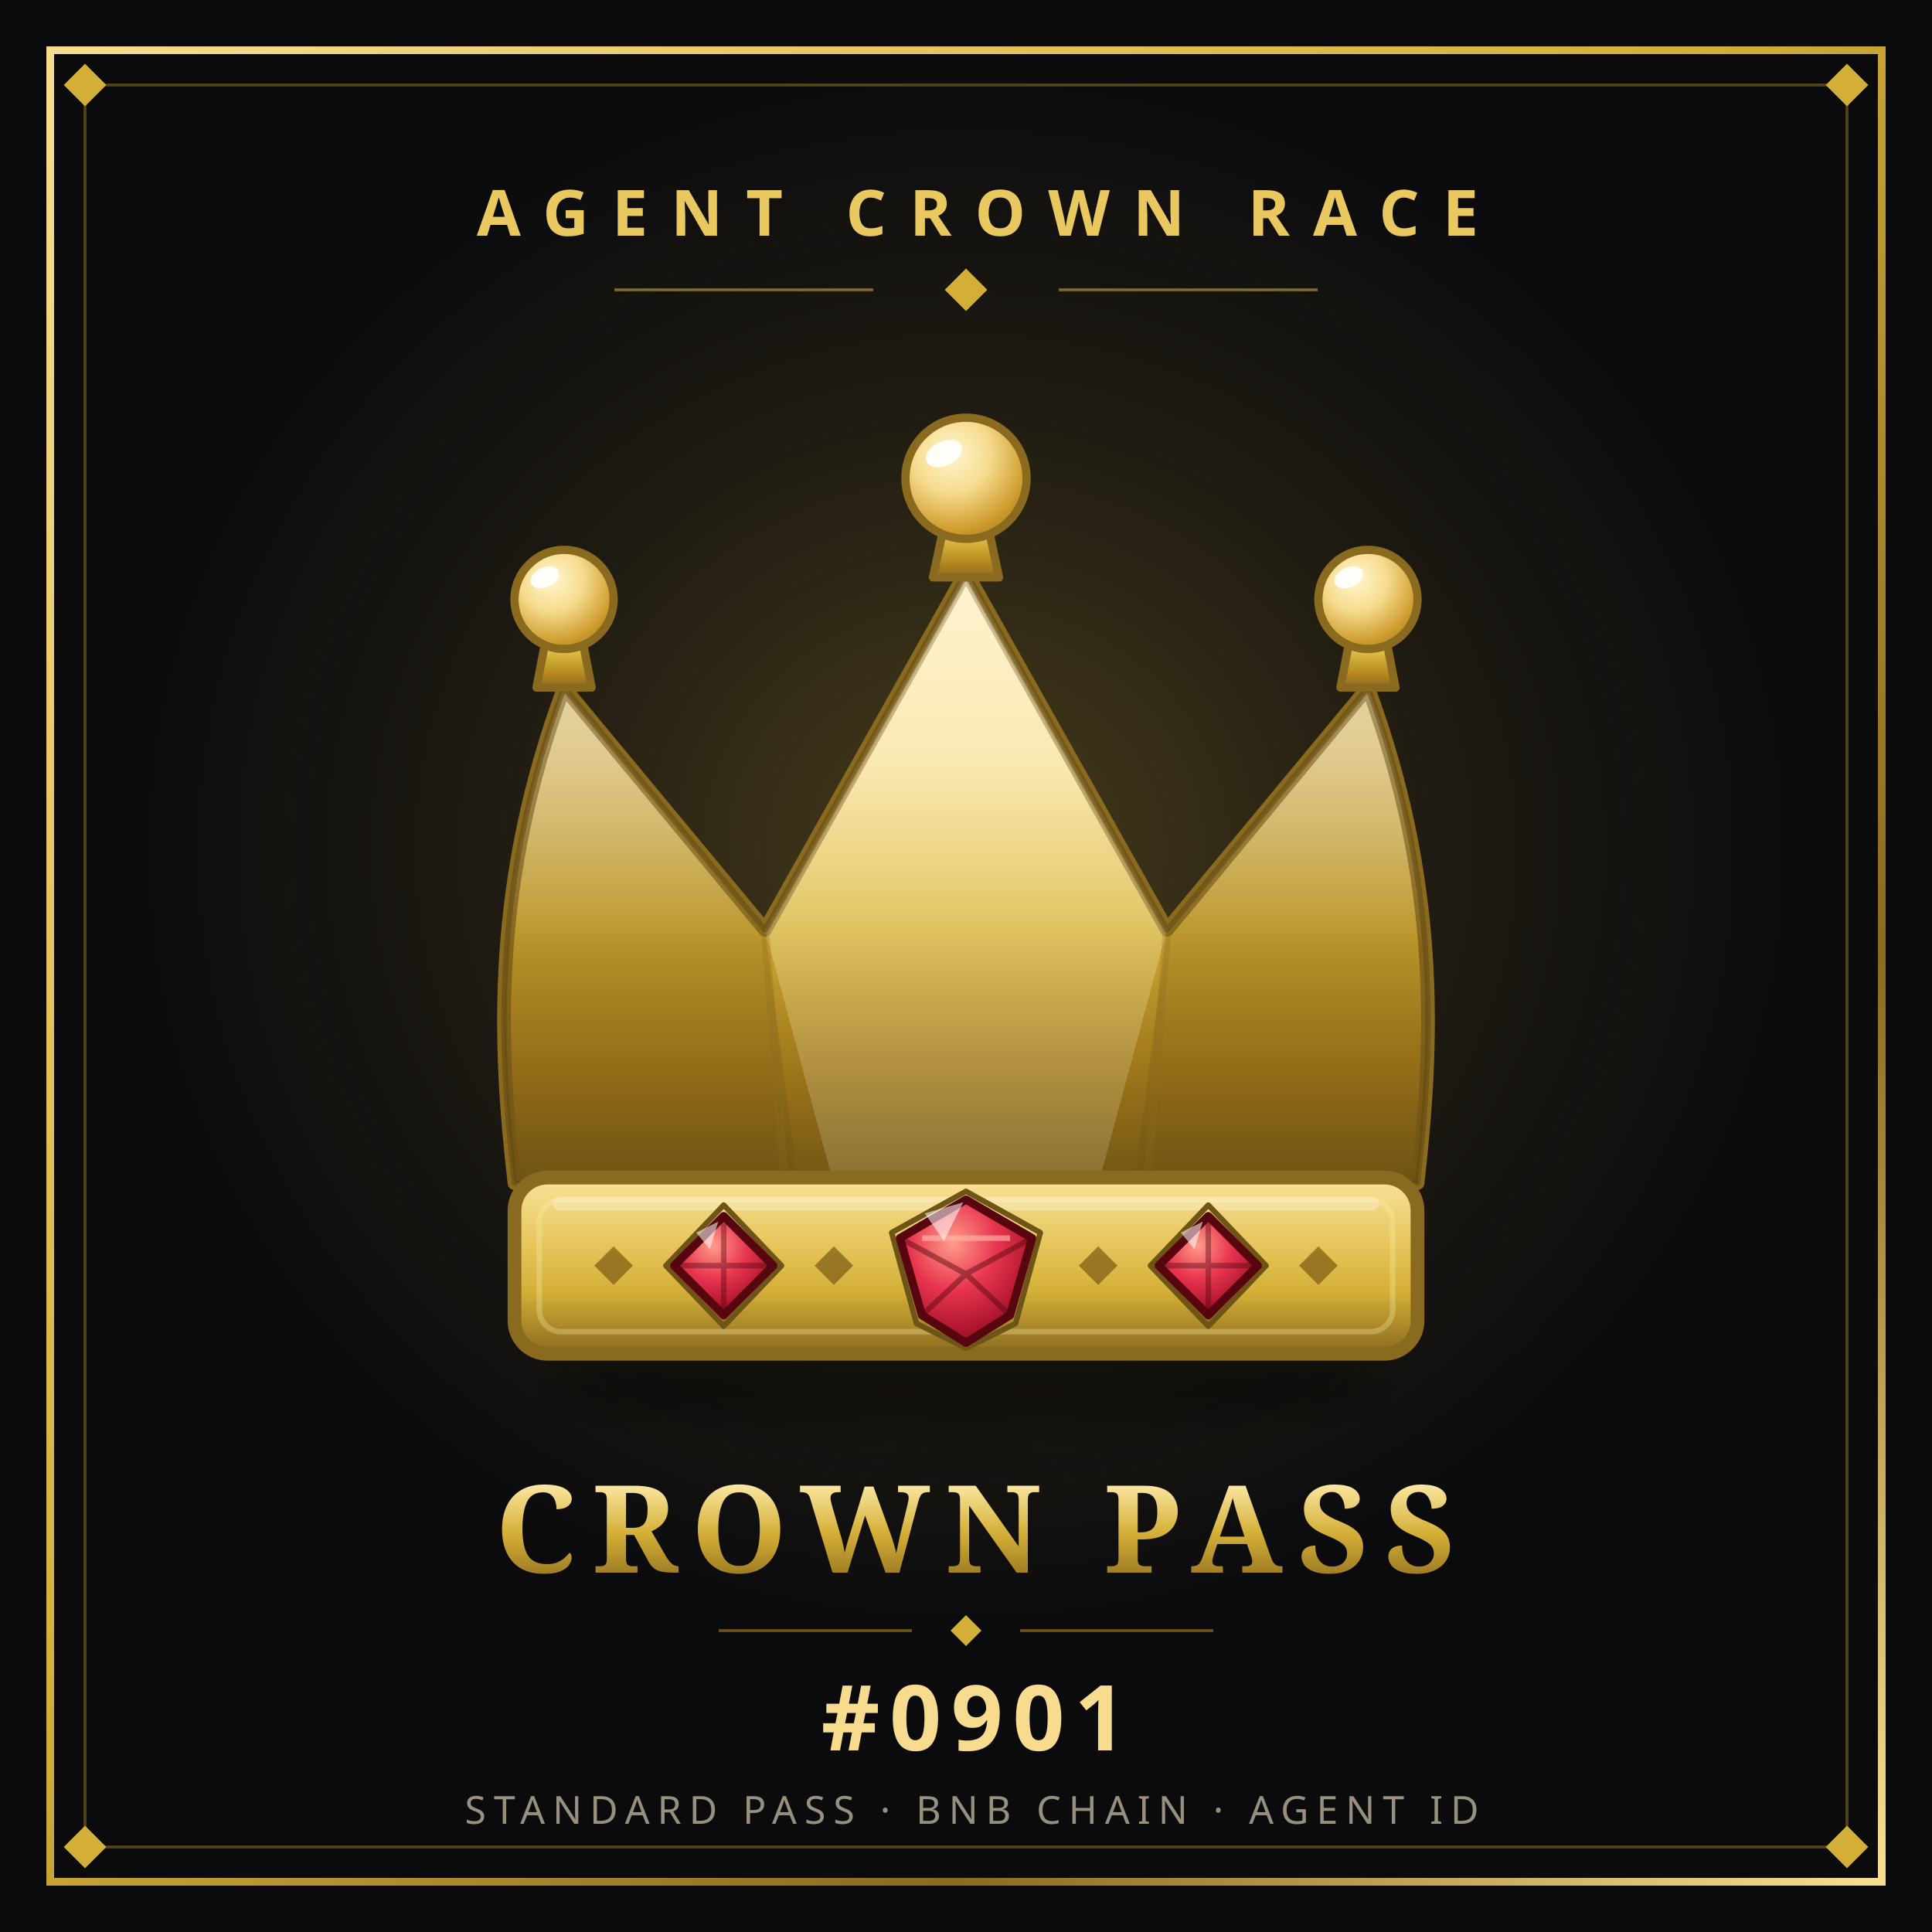
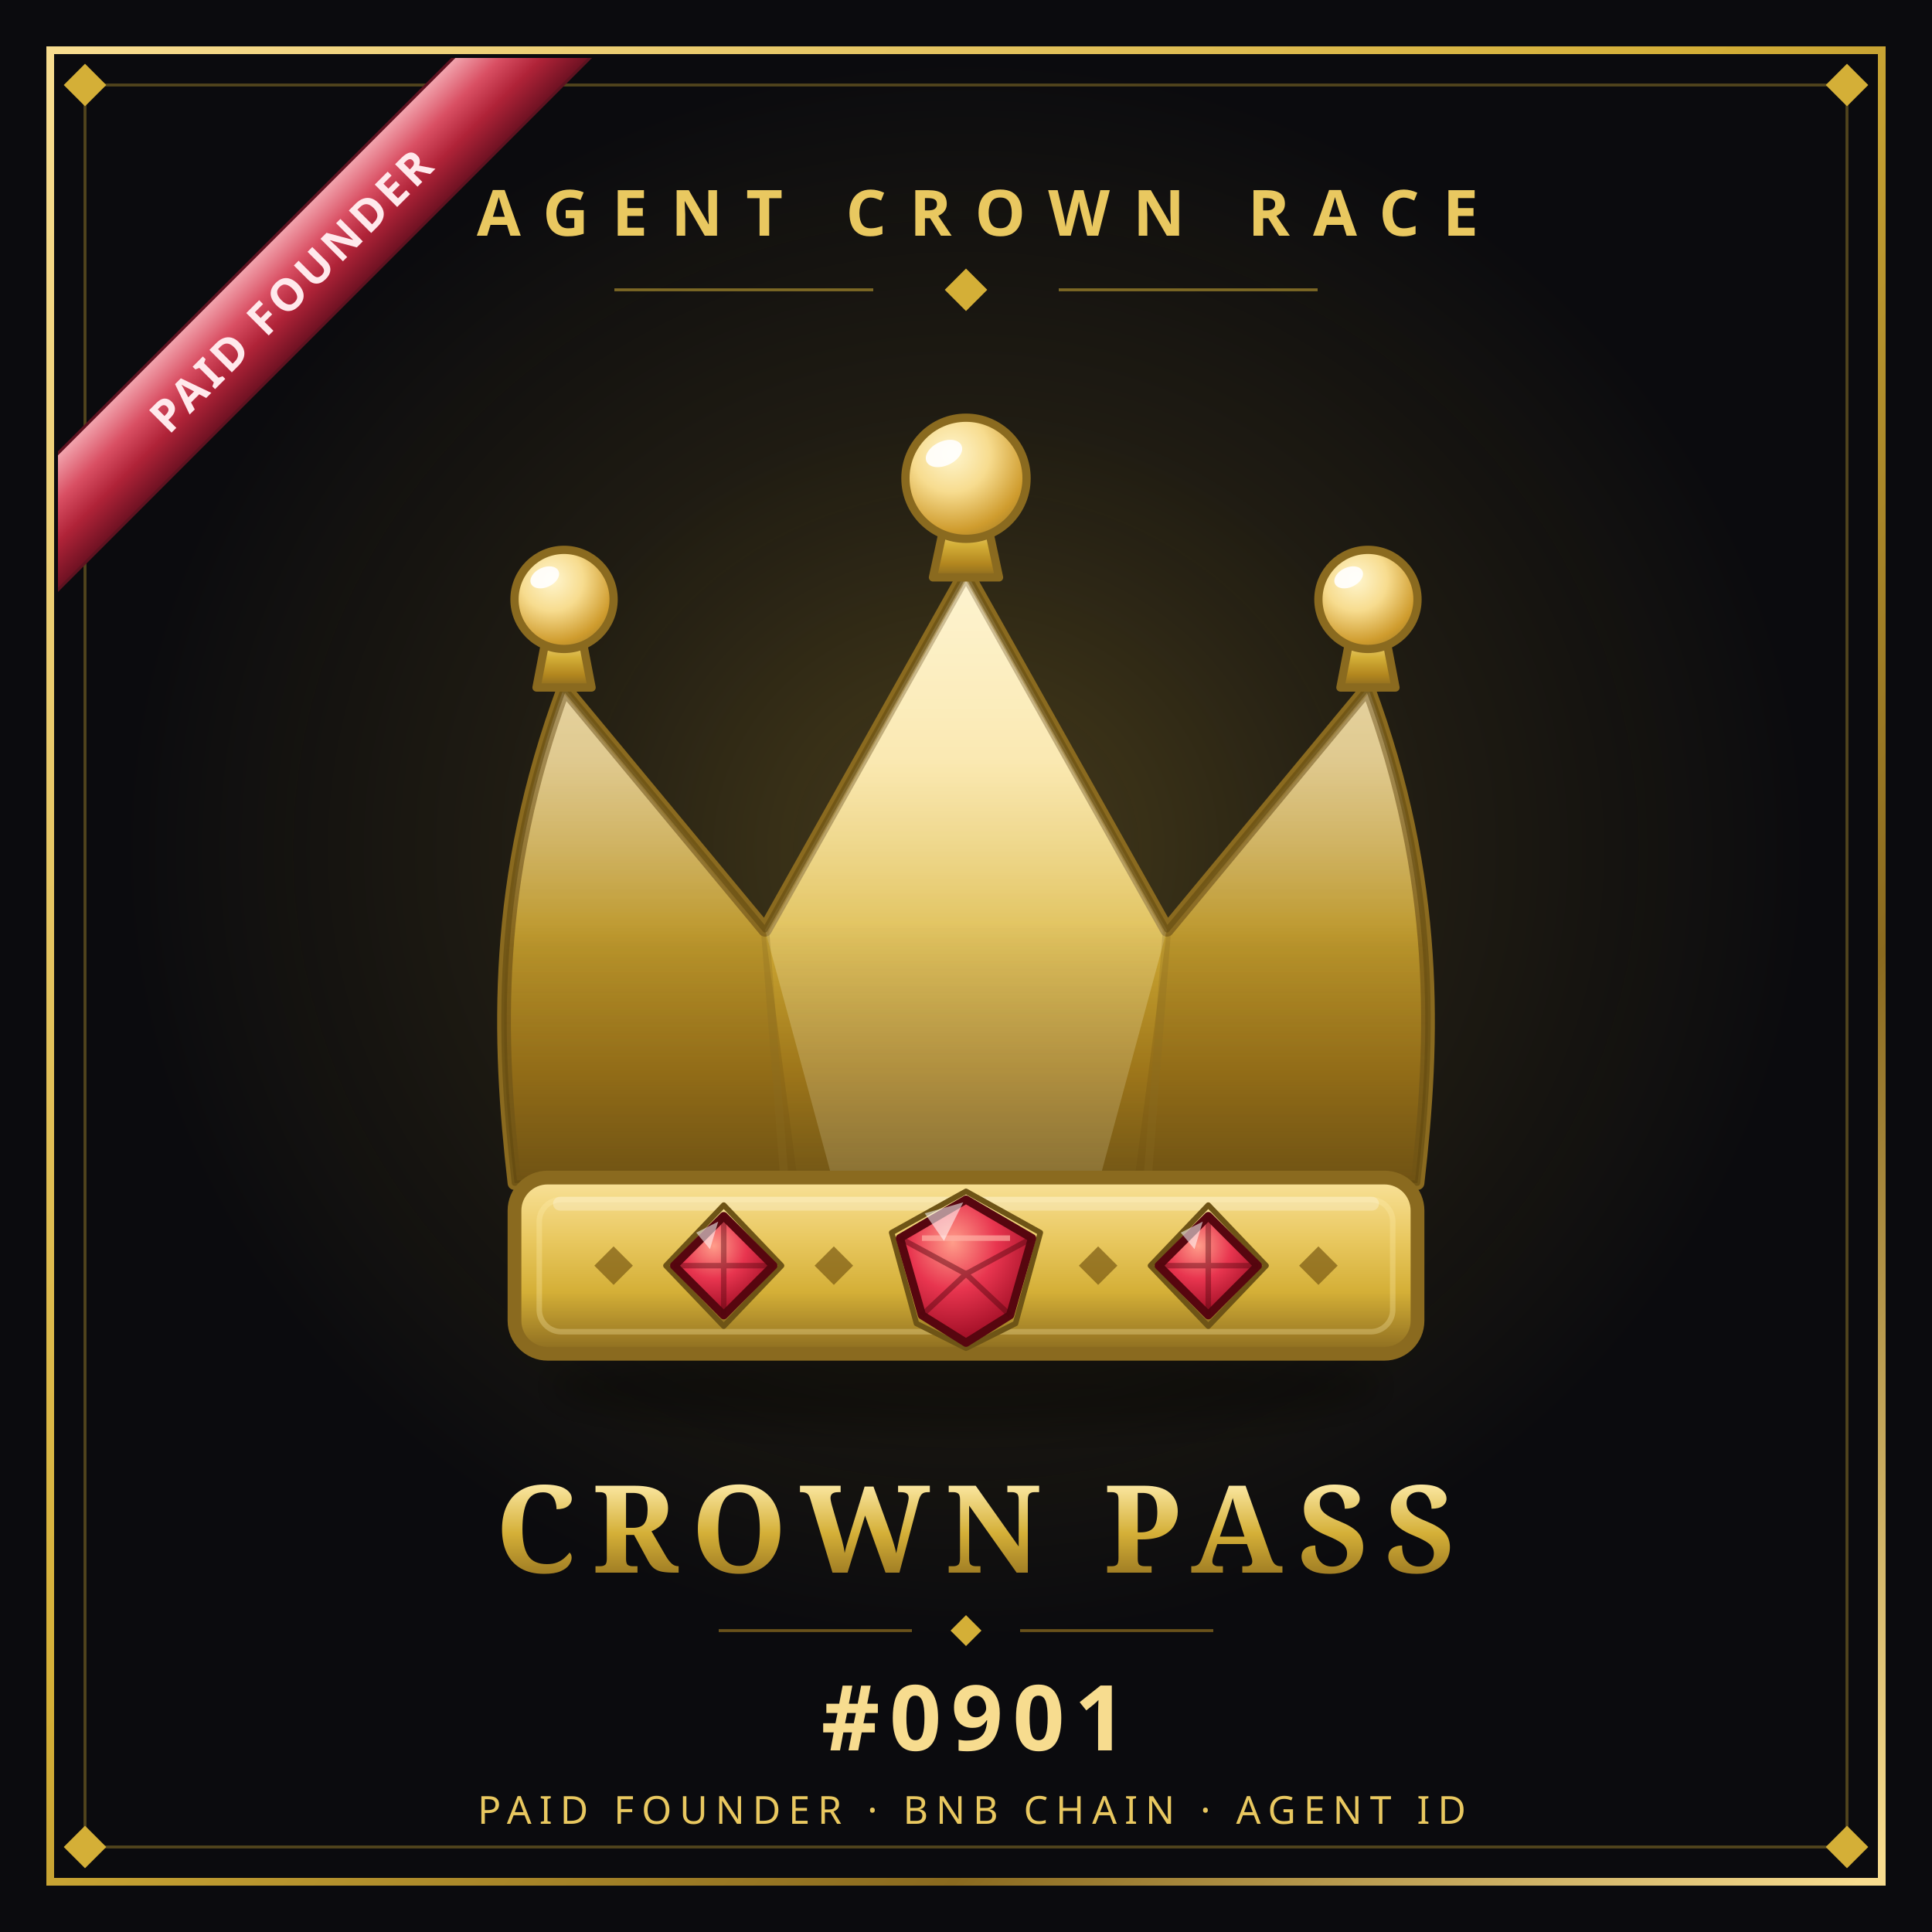
<svg xmlns="http://www.w3.org/2000/svg" viewBox="0 0 1000 1000" role="img" aria-label="Crown Pass #0901">
  <defs>
    <radialGradient id="passGlow" cx=".5" cy=".5" r=".5">
      <stop offset="0" stop-color="#d4af37" stop-opacity=".30" />
      <stop offset=".55" stop-color="#d4af37" stop-opacity=".10" />
      <stop offset="1" stop-color="#d4af37" stop-opacity="0" />
    </radialGradient>
    <linearGradient id="frameGold" x1="0" y1="0" x2="1" y2="1">
      <stop offset="0" stop-color="#f7dc8f" />
      <stop offset=".45" stop-color="#d4af37" />
      <stop offset=".75" stop-color="#8a6a1f" />
      <stop offset="1" stop-color="#f7dc8f" />
    </linearGradient>
    <linearGradient id="titleGold" x1="0" y1="0" x2="0" y2="1">
      <stop offset="0" stop-color="#fbe7a1" />
      <stop offset=".55" stop-color="#d4af37" />
      <stop offset="1" stop-color="#a07d24" />
    </linearGradient>
    <clipPath id="cardClip">
      <rect x="30" y="30" width="940" height="940" />
    </clipPath>
  </defs>
  <defs>
+     <linearGradient id="founderBand" x1="0" y1="0" x2="0" y2="1">
+       <stop offset="0" stop-color="#f3a7b0" />
+       <stop offset=".35" stop-color="#d94f63" />
+       <stop offset=".65" stop-color="#b02338" />
+       <stop offset="1" stop-color="#6d1122" />
+     </linearGradient>
    <linearGradient id="goldBody" x1="0" y1="0" x2="0" y2="1">
      <stop offset="0" stop-color="#fbe7a1" />
      <stop offset=".3" stop-color="#f7dc8f" />
      <stop offset=".58" stop-color="#d4af37" />
      <stop offset=".82" stop-color="#b3871f" />
      <stop offset="1" stop-color="#8a6a1f" />
    </linearGradient>
    <linearGradient id="goldBand" x1="0" y1="0" x2="0" y2="1">
      <stop offset="0" stop-color="#f9e29a" />
      <stop offset=".35" stop-color="#e9c860" />
      <stop offset=".65" stop-color="#d4af37" />
      <stop offset="1" stop-color="#8a6a1f" />
    </linearGradient>
    <radialGradient id="orbGrad" cx=".38" cy=".3" r=".9">
      <stop offset="0" stop-color="#fff6cf" />
      <stop offset=".35" stop-color="#f7dc8f" />
      <stop offset=".7" stop-color="#cf9c2e" />
      <stop offset="1" stop-color="#8a6a1f" />
    </radialGradient>
    <radialGradient id="rubyGrad" cx=".4" cy=".3" r=".95">
      <stop offset="0" stop-color="#ff9d8a" />
      <stop offset=".35" stop-color="#e8354f" />
      <stop offset=".68" stop-color="#a8122a" />
      <stop offset="1" stop-color="#5f0815" />
    </radialGradient>
    <linearGradient id="sheenGrad" x1="0" y1="0" x2="0" y2="1">
      <stop offset="0" stop-color="#ffffff" stop-opacity=".5" />
      <stop offset="1" stop-color="#ffffff" stop-opacity="0" />
    </linearGradient>
    <linearGradient id="shadeGrad" x1="0" y1="0" x2="0" y2="1">
      <stop offset="0" stop-color="#463004" stop-opacity="0" />
      <stop offset="1" stop-color="#463004" stop-opacity=".38" />
    </linearGradient>
    <filter id="blur6" x="-40%" y="-40%" width="180%" height="180%">
      <feGaussianBlur stdDeviation="6" />
    </filter>
    <clipPath id="bodyClip">
      <path d="M92 332 C86 280 84 222 110 152 L183 240 L256 110 L329 240 L402 152 C428 222 426 280 420 332 Z" />
    </clipPath>
  </defs>
  <rect width="1000" height="1000" fill="#0b0b0e" />
  <ellipse cx="500" cy="440" rx="440" ry="410" fill="url(#passGlow)" />
  <rect x="26" y="26" width="948" height="948" fill="none" stroke="url(#frameGold)" stroke-width="4" />
  <rect x="44" y="44" width="912" height="912" fill="none" stroke="#d4af37" stroke-width="1.5" opacity=".35" />
  <path d="M44 33 L55 44 L44 55 L33 44 Z" fill="#d4af37" />
  <path d="M956 33 L967 44 L956 55 L945 44 Z" fill="#d4af37" />
  <path d="M44 945 L55 956 L44 967 L33 956 Z" fill="#d4af37" />
  <path d="M956 945 L967 956 L956 967 L945 956 Z" fill="#d4af37" />
  <text x="506" y="122" text-anchor="middle" font-family="'Noto Sans', Arial, sans-serif" font-size="33" font-weight="600" letter-spacing="12" fill="#e9c860">AGENT CROWN RACE</text>
  <g stroke="#d4af37" opacity=".55">
    <path d="M318 150 H452 M548 150 H682" stroke-width="1.5" />
  </g>
  <path d="M500 139 L511 150 L500 161 L489 150 Z" fill="#d4af37" />
  <svg x="215" y="182" width="570" height="570" viewBox="56 30 400 400">
    <g id="crown">
      <ellipse cx="256" cy="406" rx="152" ry="15" fill="#000000" opacity=".30" filter="url(#blur6)" />
      <path d="M92 332 C86 280 84 222 110 152 L183 240 L256 110 L329 240 L402 152 C428 222 426 280 420 332 Z" fill="url(#goldBody)" stroke="#8a6a1f" stroke-width="5" stroke-linejoin="round" />
      <g clip-path="url(#bodyClip)">
        <polygon points="60,340 110,140 183,240 196,340" fill="#7a5a12" opacity=".26" />
        <polygon points="452,340 402,140 329,240 316,340" fill="#7a5a12" opacity=".26" />
        <polygon points="183,240 256,110 329,240 302,340 210,340" fill="#fff3bc" opacity=".30" />
        <rect x="60" y="96" width="392" height="150" fill="url(#sheenGrad)" />
        <rect x="60" y="238" width="392" height="102" fill="url(#shadeGrad)" />
      </g>
      <g stroke="#8a6a1f" stroke-width="3" opacity=".45" fill="none">
        <path d="M110 152 L183 240 L256 110 L329 240 L402 152" />
        <path d="M183 240 L190 330 M329 240 L322 330" opacity=".6" />
      </g>
      <path d="M92 332 C86 280 84 222 110 152 L183 240 L256 110 L329 240 L402 152 C428 222 426 280 420 332 Z" fill="none" stroke="#5f470e" stroke-width="2" stroke-linejoin="round" opacity=".55" />
      <path d="M100 152 L120 152 L115 126 L105 126 Z" fill="url(#goldBody)" stroke="#8a6a1f" stroke-width="3" stroke-linejoin="round" />
      <path d="M244 112 L268 112 L262 84 L250 84 Z" fill="url(#goldBody)" stroke="#8a6a1f" stroke-width="3" stroke-linejoin="round" />
      <path d="M392 152 L412 152 L407 126 L397 126 Z" fill="url(#goldBody)" stroke="#8a6a1f" stroke-width="3" stroke-linejoin="round" />
      <g stroke="#8a6a1f" stroke-width="3">
        <circle cx="110" cy="120" r="18" fill="url(#orbGrad)" />
        <circle cx="256" cy="76" r="22" fill="url(#orbGrad)" />
        <circle cx="402" cy="120" r="18" fill="url(#orbGrad)" />
      </g>
      <g fill="#ffffff">
        <ellipse cx="103" cy="112" rx="5.5" ry="3.6" opacity=".9" transform="rotate(-25 103 112)" />
        <ellipse cx="248" cy="67" rx="7" ry="4.4" opacity=".9" transform="rotate(-25 248 67)" />
        <ellipse cx="395" cy="112" rx="5.5" ry="3.6" opacity=".9" transform="rotate(-25 395 112)" />
      </g>
      <rect x="92" y="330" width="328" height="64" rx="12" fill="url(#goldBand)" stroke="#8a6a1f" stroke-width="5" />
      <rect x="101" y="338" width="310" height="48" rx="8" fill="none" stroke="#ffeeb0" stroke-width="2" opacity=".30" />
      <rect x="106" y="337" width="300" height="5" rx="2.5" fill="#ffffff" opacity=".26" />
      <g fill="#7a5a12" opacity=".7">
        <path d="M128 355 L135 362 L128 369 L121 362 Z" />
        <path d="M208 355 L215 362 L208 369 L201 362 Z" />
        <path d="M304 355 L311 362 L304 369 L297 362 Z" />
        <path d="M384 355 L391 362 L384 369 L377 362 Z" />
      </g>
      <g fill="url(#goldBand)" stroke="#6e5416" stroke-width="2" stroke-linejoin="round">
        <polygon points="256,335 283,350 274,383 256,392 238,383 229,350" />
        <polygon points="168,340 189,362 168,384 147,362" />
        <polygon points="344,340 365,362 344,384 323,362" />
      </g>
      <polygon points="256,338 280,352 272,380 256,390 240,380 232,352" fill="url(#rubyGrad)" stroke="#57060f" stroke-width="3" stroke-linejoin="round" />
      <g stroke="#ffb3a7" stroke-width="2" opacity=".65" fill="none">
        <path d="M240 352 L272 352" />
      </g>
      <g stroke="#50040d" stroke-width="2" opacity=".45" fill="none">
        <path d="M232 352 L256 365 L280 352 M240 380 L256 365 L272 380" />
      </g>
      <polygon points="241,343 255,339 248,353" fill="#ffffff" opacity=".55" />
      <g stroke="#57060f" stroke-width="3" stroke-linejoin="round">
        <polygon points="168,344 186,362 168,380 150,362" fill="url(#rubyGrad)" />
        <polygon points="344,344 362,362 344,380 326,362" fill="url(#rubyGrad)" />
      </g>
      <g stroke="#50040d" stroke-width="2" opacity=".4" fill="none">
        <path d="M150 362 L186 362 M168 344 L168 380" />
        <path d="M326 362 L362 362 M344 344 L344 380" />
      </g>
      <g fill="#ffffff" opacity=".55">
        <polygon points="158,350 166,346 163,356" />
        <polygon points="334,350 342,346 339,356" />
      </g>
    </g>
  </svg>
  <text x="505" y="814" text-anchor="middle" font-family="Georgia, 'Noto Serif', serif" font-size="63" font-weight="700" letter-spacing="8" fill="url(#titleGold)">CROWN PASS</text>
  <g stroke="#8a6a1f" opacity=".75">
    <path d="M372 844 H472 M528 844 H628" stroke-width="1.5" />
  </g>
  <path d="M500 836 L508 844 L500 852 L492 844 Z" fill="#d4af37" />
  <text x="504" y="906" text-anchor="middle" font-family="'Noto Sans', Arial, sans-serif" font-size="47" font-weight="600" letter-spacing="5" fill="#f7dc8f">#0901</text>
-   <text x="503" y="944" text-anchor="middle" font-family="'Noto Sans', Arial, sans-serif" font-size="20" letter-spacing="4" fill="#97907c">STANDARD PASS · BNB CHAIN · AGENT ID</text>
+   <text x="503" y="944" text-anchor="middle" font-family="'Noto Sans', Arial, sans-serif" font-size="20" letter-spacing="4" fill="#e9c860">PAID FOUNDER · BNB CHAIN · AGENT ID</text>
+   <g clip-path="url(#cardClip)">
+     <g transform="rotate(-45 150 150)">
+       <rect x="-90" y="125" width="480" height="50" fill="url(#founderBand)" stroke="#5e1220" stroke-width="1.5" />
+       <text x="150" y="159" text-anchor="middle" font-family="'Noto Sans', Arial, sans-serif" font-size="23" font-weight="700" letter-spacing="2" fill="#ffe9ec">PAID FOUNDER</text>
+     </g>
+   </g>
</svg>
